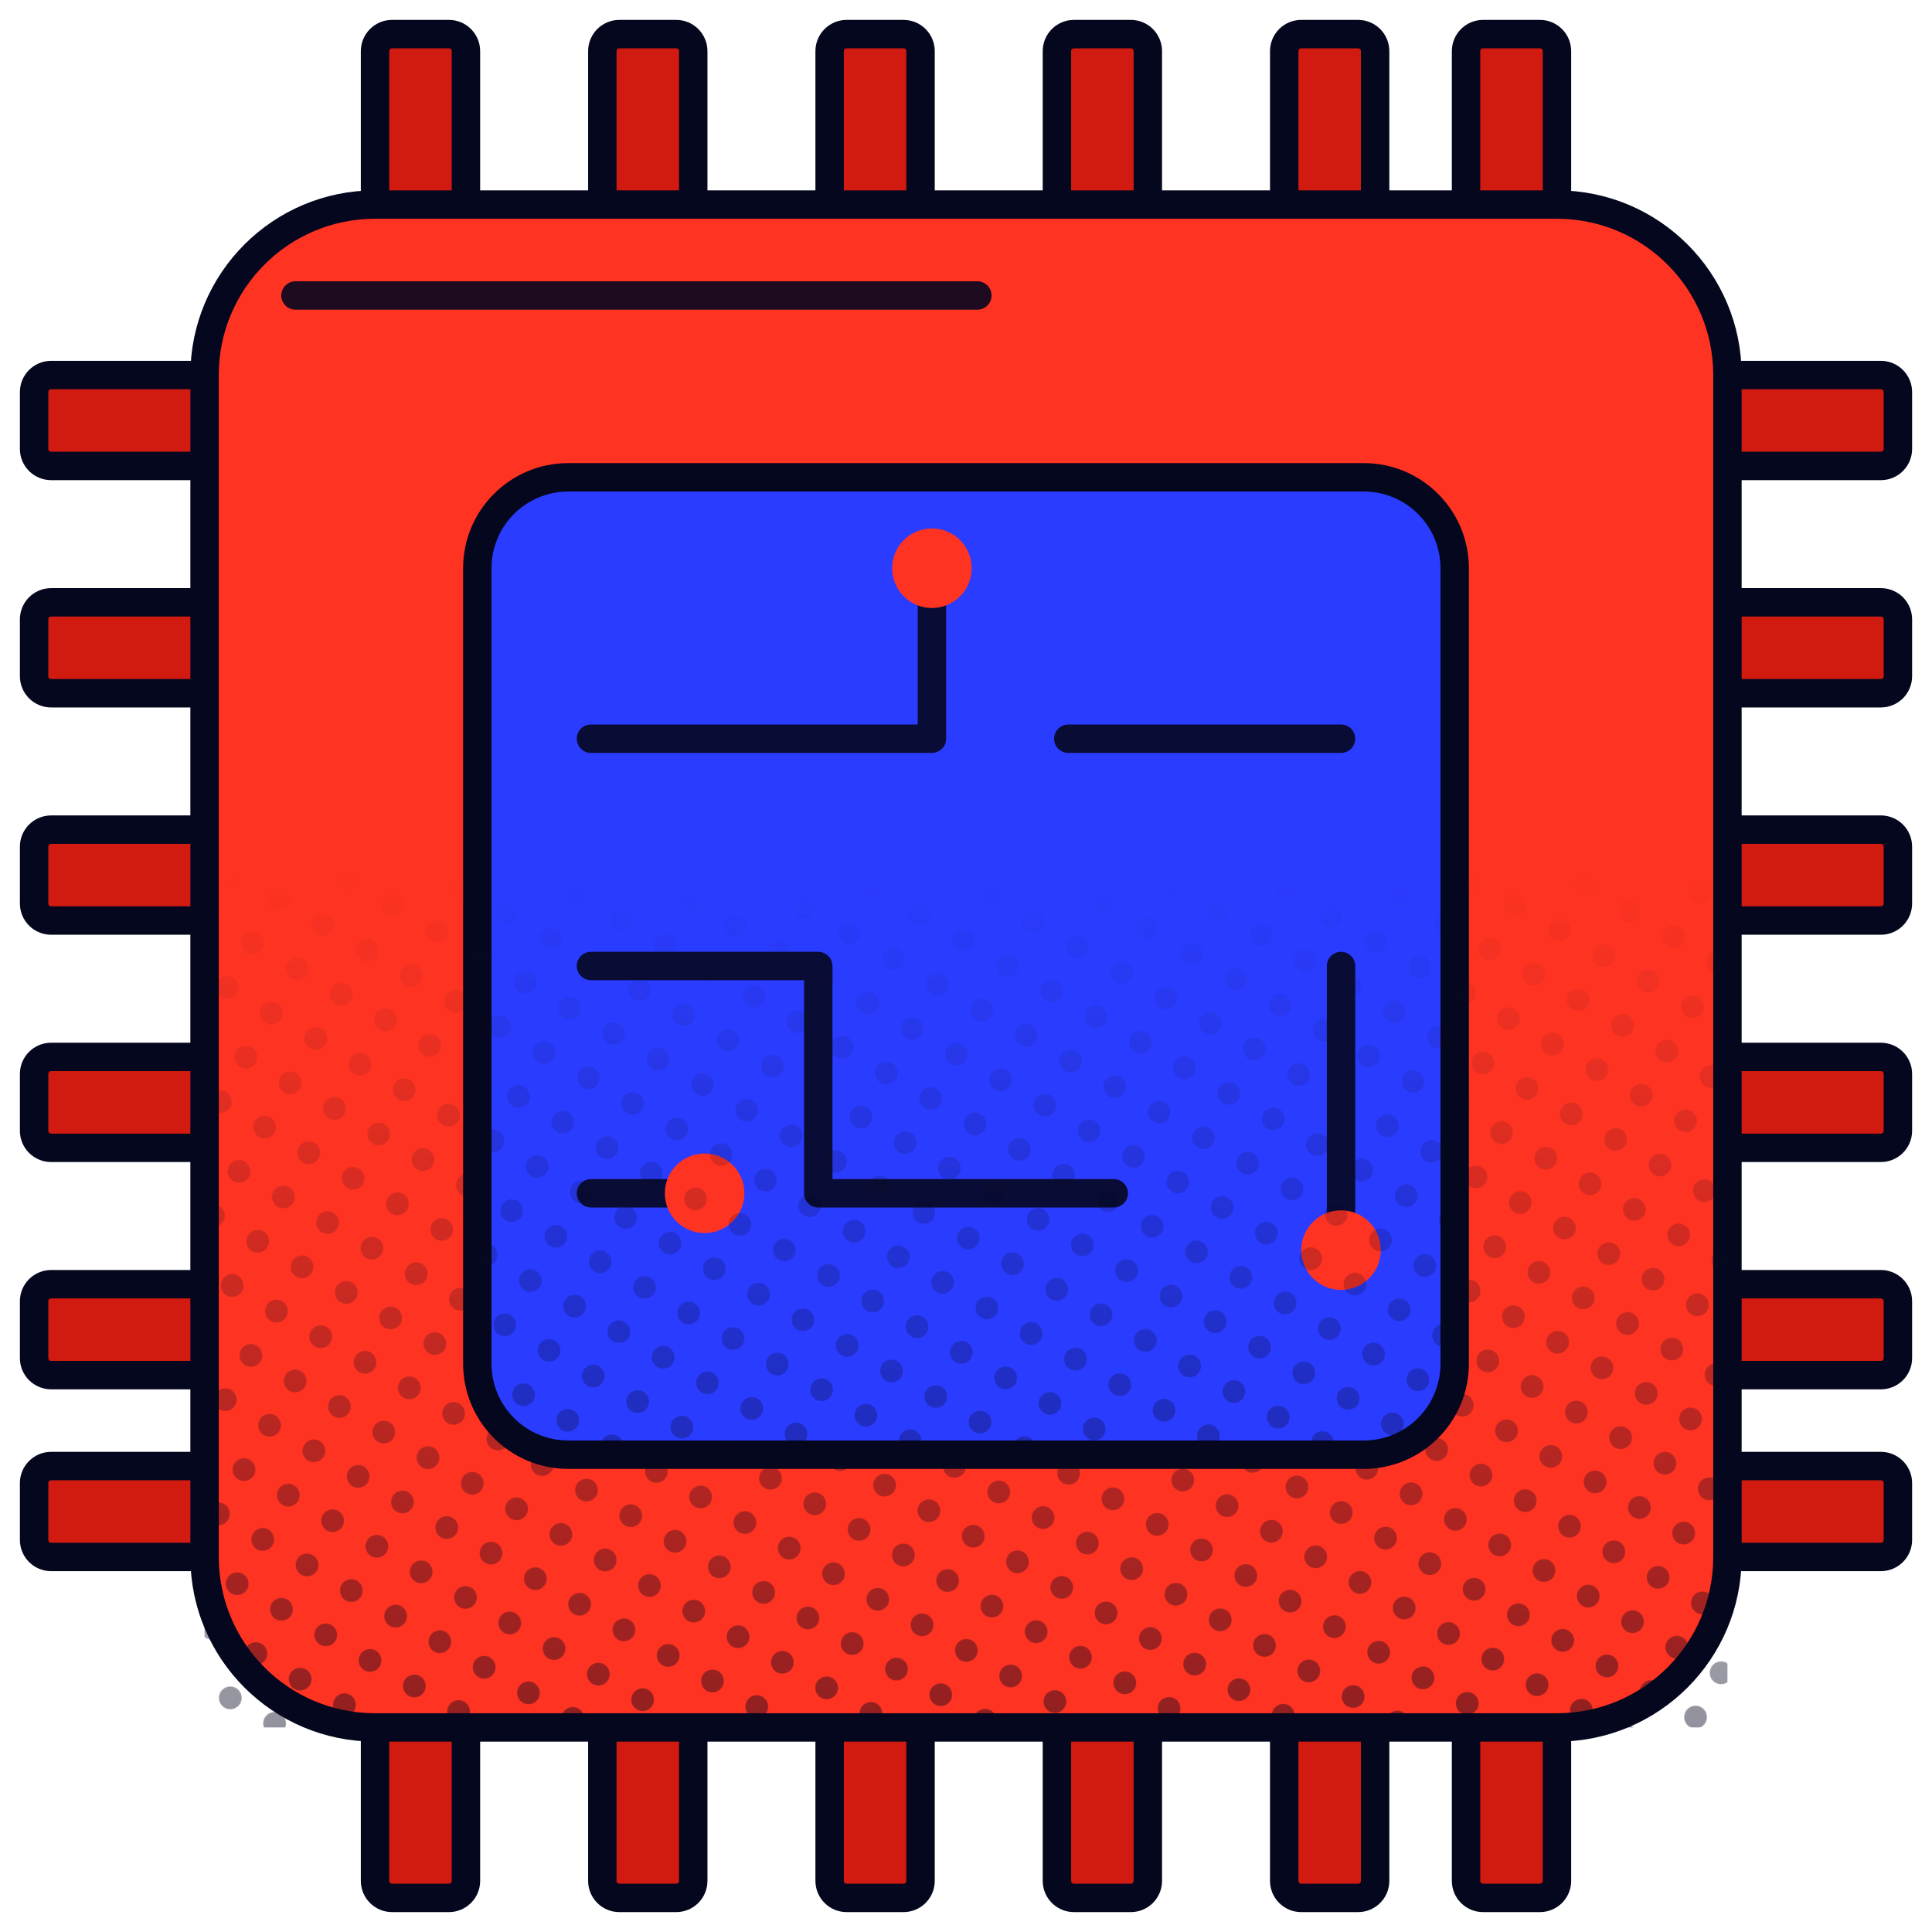
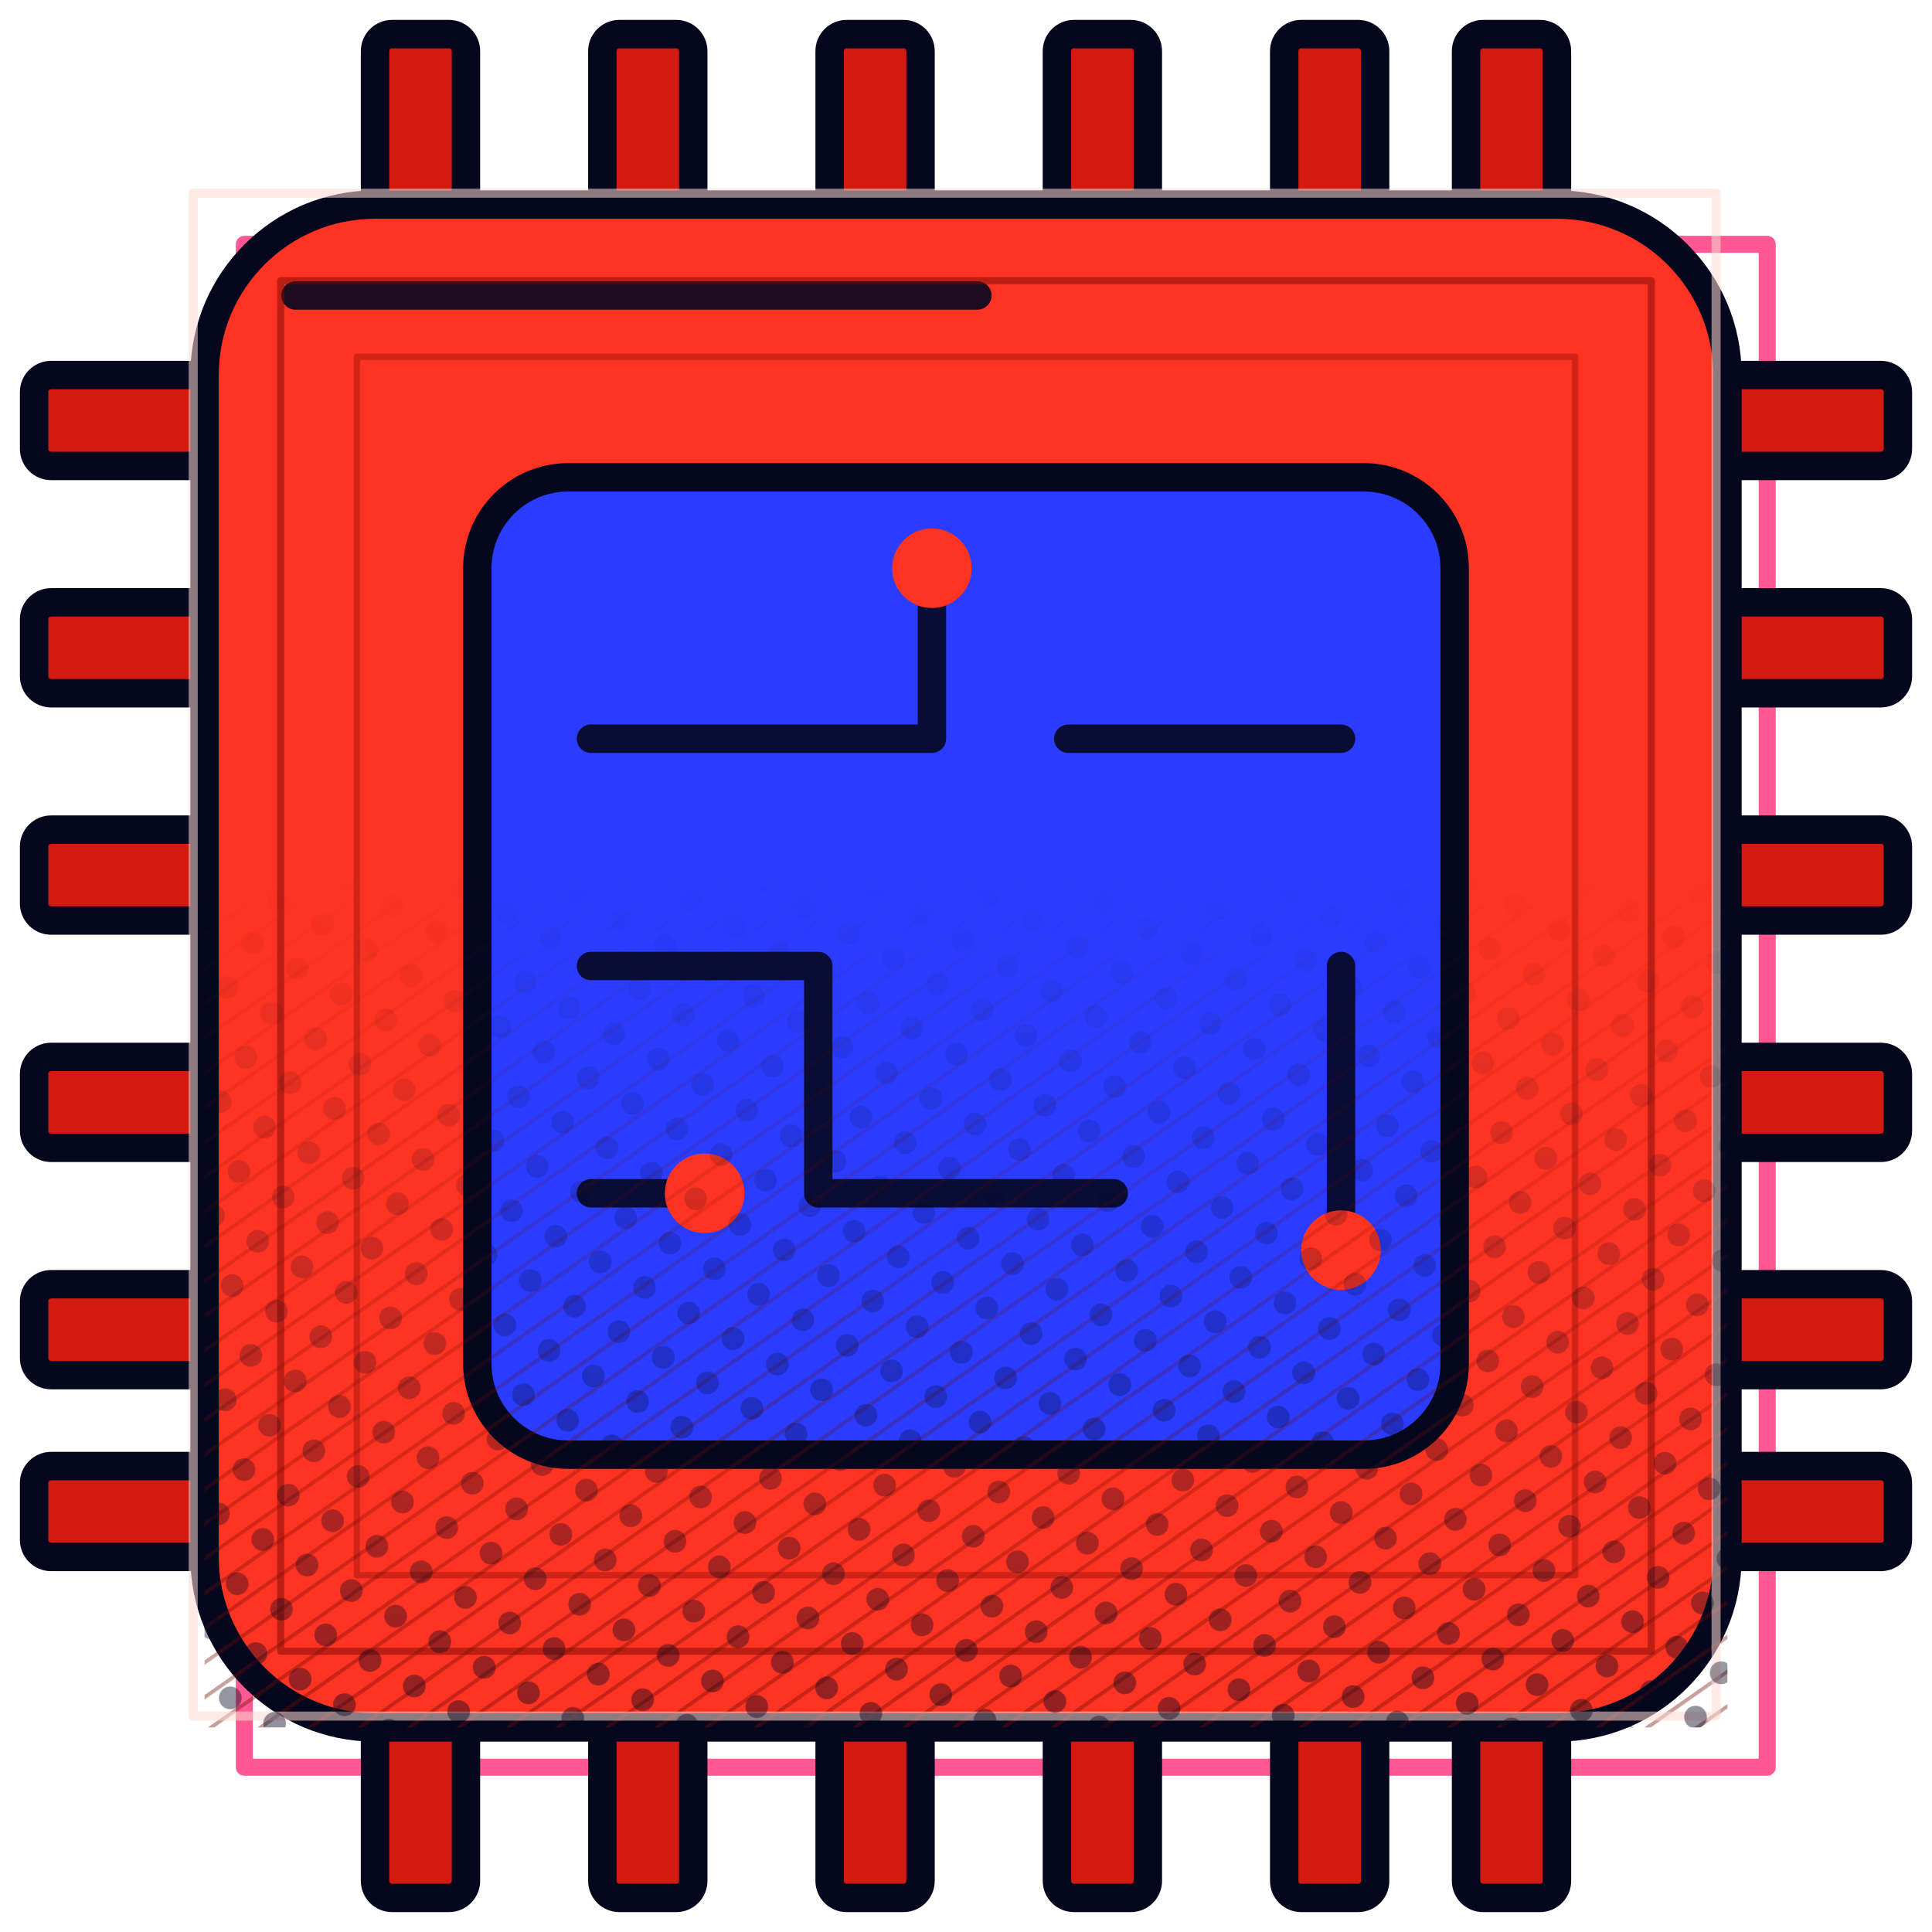
<svg xmlns="http://www.w3.org/2000/svg" viewBox="0 0 340 340" role="img" aria-label="Chip">
  <defs>
+     <pattern id="hc" width="5" height="5" patternUnits="userSpaceOnUse" patternTransform="rotate(-35)">
+       <path d="M0 0H5" stroke="#6e0903" stroke-width="1.3" />
+     </pattern>
    <pattern id="ht" width="9" height="9" patternUnits="userSpaceOnUse" patternTransform="rotate(30)">
      <circle cx="4.5" cy="4.5" r="2" fill="#05071f" />
    </pattern>
    <linearGradient id="fd" x1="0" y1="0" x2="0" y2="1">
      <stop offset=".45" stop-color="#000" />
      <stop offset="1" stop-color="#fff" />
    </linearGradient>
    <mask id="mk">
      <rect width="340.0" height="340.0" fill="url(#fd)" />
    </mask>
  </defs>
+   <path d="M36 36H304V304H36Z" fill="none" stroke="#ff3b7f" stroke-width="3" stroke-linejoin="round" transform="translate(7 7)" opacity=".85" />
  <g stroke="#05071f" stroke-width="5" stroke-linecap="round" fill="#d11a10">
    <rect x="66" y="6" width="16" height="48" rx="3" />
    <rect x="66" y="286" width="16" height="48" rx="3" />
    <rect x="6" y="66" width="48" height="16" rx="3" />
    <rect x="286" y="66" width="48" height="16" rx="3" />
    <rect x="106" y="6" width="16" height="48" rx="3" />
    <rect x="106" y="286" width="16" height="48" rx="3" />
    <rect x="6" y="106" width="48" height="16" rx="3" />
    <rect x="286" y="106" width="48" height="16" rx="3" />
    <rect x="146" y="6" width="16" height="48" rx="3" />
    <rect x="146" y="286" width="16" height="48" rx="3" />
    <rect x="6" y="146" width="48" height="16" rx="3" />
    <rect x="286" y="146" width="48" height="16" rx="3" />
    <rect x="186" y="6" width="16" height="48" rx="3" />
    <rect x="186" y="286" width="16" height="48" rx="3" />
    <rect x="6" y="186" width="48" height="16" rx="3" />
    <rect x="286" y="186" width="48" height="16" rx="3" />
    <rect x="226" y="6" width="16" height="48" rx="3" />
    <rect x="226" y="286" width="16" height="48" rx="3" />
    <rect x="6" y="226" width="48" height="16" rx="3" />
    <rect x="286" y="226" width="48" height="16" rx="3" />
    <rect x="258" y="6" width="16" height="48" rx="3" />
    <rect x="258" y="286" width="16" height="48" rx="3" />
    <rect x="6" y="258" width="48" height="16" rx="3" />
    <rect x="286" y="258" width="48" height="16" rx="3" />
  </g>
  <rect x="36" y="36" width="268" height="268" rx="30" fill="#ff3322" stroke="#05071f" stroke-width="5" stroke-linejoin="round" stroke-linecap="round" />
  <rect x="84" y="84" width="172" height="172" rx="16" fill="#2a3cff" stroke="#05071f" stroke-width="5" />
  <path d="M104 130h60v-30M236 130h-48M104 170h40v40h52M236 170v50M104 210h20" fill="none" stroke="#05071f" stroke-width="5" stroke-linecap="round" stroke-linejoin="round" opacity=".9" />
  <circle cx="164" cy="100" r="7" fill="#ff3322" />
  <circle cx="236" cy="220" r="7" fill="#ff3322" />
  <circle cx="124" cy="210" r="7" fill="#ff3322" />
  <path d="M52 52h120" stroke="#05071f" stroke-width="5" stroke-linecap="round" opacity=".9" />
+   <path d="M36 36H304V304H36Z" fill="url(#hc)" mask="url(#mk)" opacity=".5" />
+   <g transform="translate(170.0 170.0) scale(0.9) translate(-170.0 -170.0)">
+     <path d="M36 36H304V304H36Z" fill="none" stroke="#7a0a05" stroke-width="1.4" stroke-linejoin="round" opacity="0.5" />
+   </g>
+   <g transform="translate(170.0 170.0) scale(0.8) translate(-170.0 -170.0)">
+     <path d="M36 36H304V304H36Z" fill="none" stroke="#7a0a05" stroke-width="1.4" stroke-linejoin="round" opacity="0.35" />
+   </g>
+   <path d="M36 36H304V304H36Z" fill="none" stroke="#ffd9d2" stroke-width="1.6" stroke-linejoin="round" opacity=".55" transform="translate(-2 -2)" />
  <path d="M36 36H304V304H36Z" fill="url(#ht)" mask="url(#mk)" opacity=".55" />
</svg>
